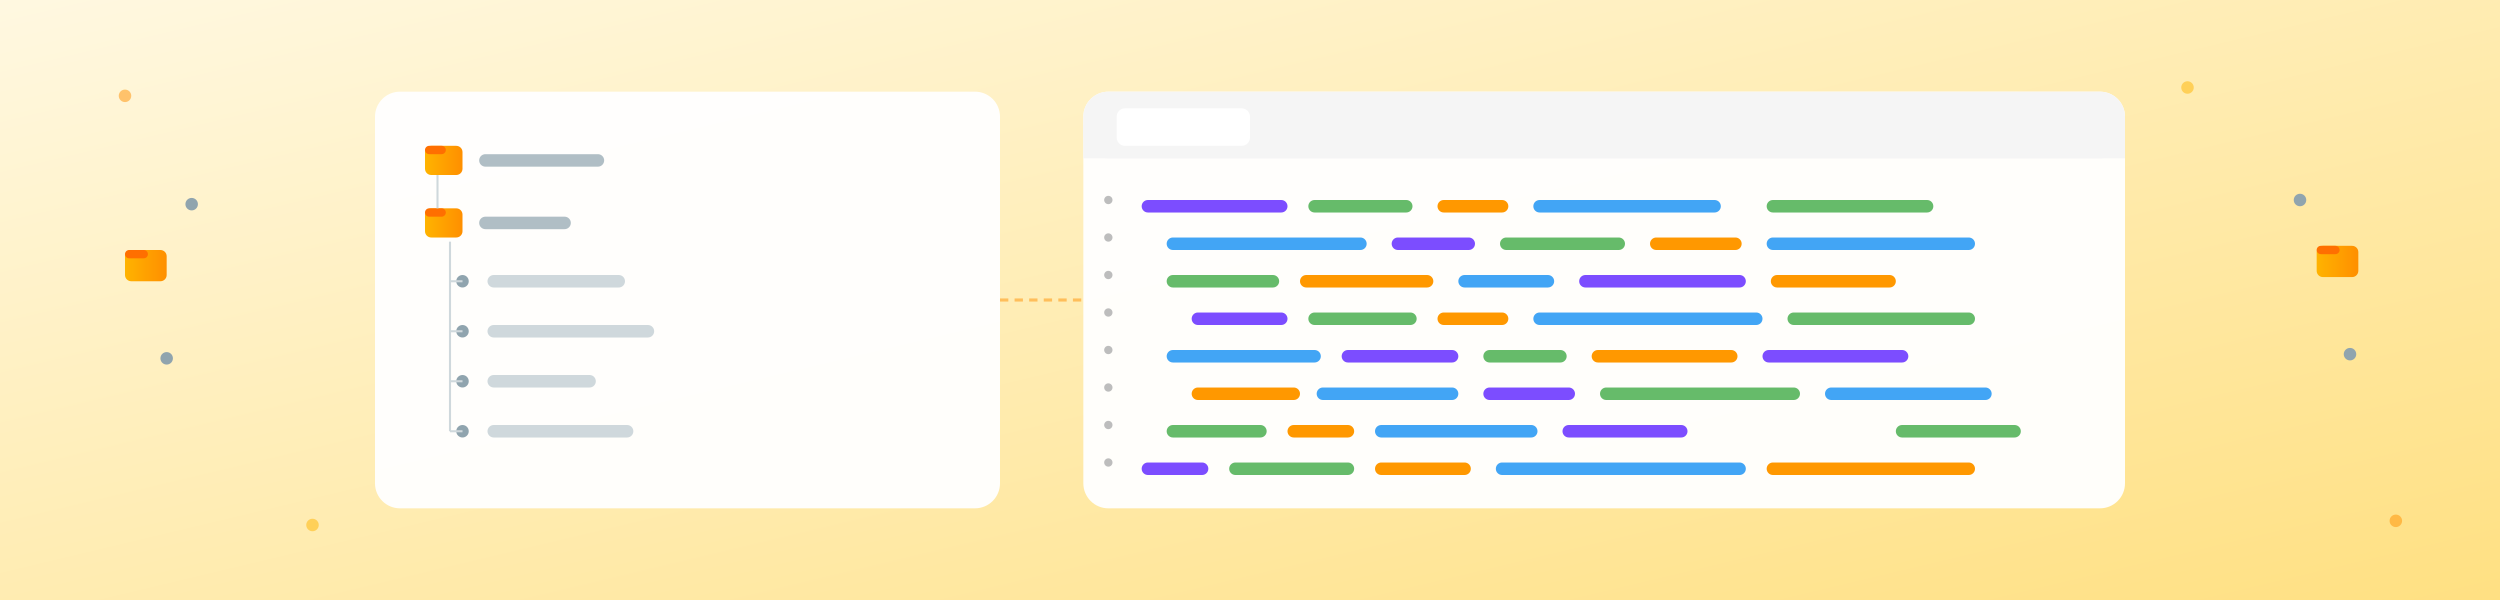
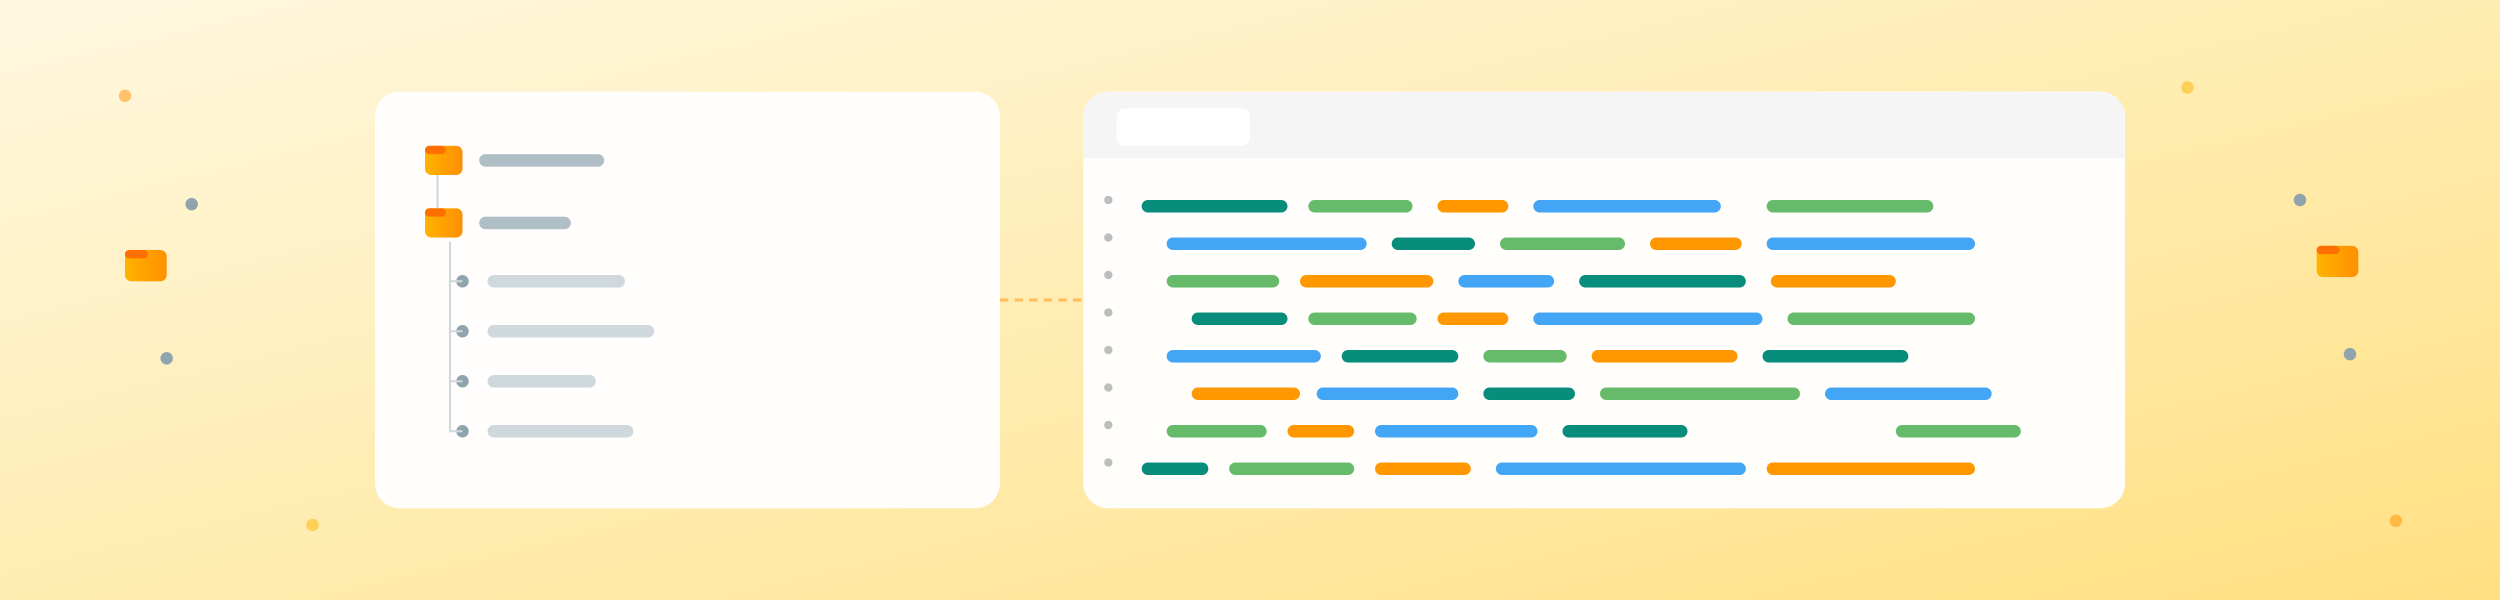
<svg xmlns="http://www.w3.org/2000/svg" viewBox="0 0 1200 288">
  <defs>
    <linearGradient id="b-detail" x1="0%" y1="0%" x2="100%" y2="100%">
      <stop offset="0%" stop-color="#FFF8E1" />
      <stop offset="100%" stop-color="#FFE082" />
    </linearGradient>
    <linearGradient id="f-detail">
      <stop offset="0%" stop-color="#FFB300" />
      <stop offset="100%" stop-color="#FF8F00" />
    </linearGradient>
  </defs>
  <rect width="1200" height="288" fill="url(#b-detail)" />
  <g opacity=".5">
    <circle cx="60" cy="46" r="3" fill="#FF8F00" />
    <circle cx="150" cy="252" r="3" fill="#FFB300" />
    <circle cx="1050" cy="42" r="3" fill="#FFB300" />
    <circle cx="1150" cy="250" r="3" fill="#FF8F00" />
  </g>
  <rect x="60" y="120" width="20" height="15" rx="3" fill="url(#f-detail)" />
  <rect x="60" y="120" width="11" height="4" rx="2" fill="#FF6F00" />
  <circle cx="92" cy="98" r="3" fill="#90A4AE" />
  <circle cx="80" cy="172" r="3" fill="#90A4AE" />
  <rect x="1112" y="118" width="20" height="15" rx="3" fill="url(#f-detail)" />
  <rect x="1112" y="118" width="11" height="4" rx="2" fill="#FF6F00" />
  <circle cx="1104" cy="96" r="3" fill="#90A4AE" />
  <circle cx="1128" cy="170" r="3" fill="#90A4AE" />
  <rect x="180" y="44" width="300" height="200" rx="12" fill="#fff" opacity=".95" />
  <rect x="204" y="70" width="18" height="14" rx="3" fill="url(#f-detail)" />
  <rect x="204" y="70" width="10" height="4" rx="2" fill="#FF6F00" />
  <rect x="230" y="74" width="60" height="6" rx="3" fill="#B0BEC5" />
  <rect x="204" y="100" width="18" height="14" rx="3" fill="url(#f-detail)" />
  <rect x="204" y="100" width="10" height="4" rx="2" fill="#FF6F00" />
  <rect x="230" y="104" width="44" height="6" rx="3" fill="#B0BEC5" />
  <circle cx="222" cy="135" r="3" fill="#90A4AE" />
  <rect x="234" y="132" width="66" height="6" rx="3" fill="#CFD8DC" />
  <circle cx="222" cy="159" r="3" fill="#90A4AE" />
  <rect x="234" y="156" width="80" height="6" rx="3" fill="#CFD8DC" />
  <circle cx="222" cy="183" r="3" fill="#90A4AE" />
  <rect x="234" y="180" width="52" height="6" rx="3" fill="#CFD8DC" />
  <circle cx="222" cy="207" r="3" fill="#90A4AE" />
  <rect x="234" y="204" width="70" height="6" rx="3" fill="#CFD8DC" />
  <path d="M210 84V100M216 116V207M216 135h6M216 159h6M216 183h6M216 207h6" stroke="#CFD8DC" fill="none" />
  <line x1="480" y1="144" x2="520" y2="144" stroke="#FF8F00" stroke-width="1.5" stroke-dasharray="4 3" opacity=".5" />
  <rect x="520" y="44" width="500" height="200" rx="12" fill="#fff" opacity=".95" />
  <rect x="520" y="44" width="500" height="32" rx="12" fill="#F5F5F5" />
  <rect x="520" y="60" width="500" height="16" fill="#F5F5F5" />
  <rect x="536" y="52" width="64" height="18" rx="4" fill="#fff" />
  <g fill="#BDBDBD">
    <circle cx="532" cy="96" r="2" />
    <circle cx="532" cy="114" r="2" />
    <circle cx="532" cy="132" r="2" />
    <circle cx="532" cy="150" r="2" />
    <circle cx="532" cy="168" r="2" />
    <circle cx="532" cy="186" r="2" />
    <circle cx="532" cy="204" r="2" />
    <circle cx="532" cy="222" r="2" />
  </g>
-   <g fill="#7C4DFF">
+   <g fill="#088D7D">
    <rect x="548" y="96" width="70" height="6" rx="3" />
    <rect x="668" y="114" width="40" height="6" rx="3" />
    <rect x="758" y="132" width="80" height="6" rx="3" />
    <rect x="572" y="150" width="46" height="6" rx="3" />
    <rect x="644" y="168" width="56" height="6" rx="3" />
    <rect x="846" y="168" width="70" height="6" rx="3" />
    <rect x="712" y="186" width="44" height="6" rx="3" />
    <rect x="750" y="204" width="60" height="6" rx="3" />
    <rect x="548" y="222" width="32" height="6" rx="3" />
  </g>
  <g fill="#66BB6A">
    <rect x="628" y="96" width="50" height="6" rx="3" />
    <rect x="848" y="96" width="80" height="6" rx="3" />
    <rect x="720" y="114" width="60" height="6" rx="3" />
    <rect x="560" y="132" width="54" height="6" rx="3" />
    <rect x="628" y="150" width="52" height="6" rx="3" />
    <rect x="858" y="150" width="90" height="6" rx="3" />
    <rect x="712" y="168" width="40" height="6" rx="3" />
    <rect x="768" y="186" width="96" height="6" rx="3" />
    <rect x="560" y="204" width="48" height="6" rx="3" />
    <rect x="910" y="204" width="60" height="6" rx="3" />
    <rect x="590" y="222" width="60" height="6" rx="3" />
  </g>
  <g fill="#FF9800">
    <rect x="690" y="96" width="34" height="6" rx="3" />
    <rect x="792" y="114" width="44" height="6" rx="3" />
    <rect x="624" y="132" width="64" height="6" rx="3" />
    <rect x="850" y="132" width="60" height="6" rx="3" />
    <rect x="690" y="150" width="34" height="6" rx="3" />
    <rect x="764" y="168" width="70" height="6" rx="3" />
    <rect x="572" y="186" width="52" height="6" rx="3" />
    <rect x="618" y="204" width="32" height="6" rx="3" />
    <rect x="660" y="222" width="46" height="6" rx="3" />
    <rect x="848" y="222" width="100" height="6" rx="3" />
  </g>
  <g fill="#42A5F5">
    <rect x="736" y="96" width="90" height="6" rx="3" />
    <rect x="560" y="114" width="96" height="6" rx="3" />
    <rect x="848" y="114" width="100" height="6" rx="3" />
    <rect x="700" y="132" width="46" height="6" rx="3" />
    <rect x="736" y="150" width="110" height="6" rx="3" />
    <rect x="560" y="168" width="74" height="6" rx="3" />
    <rect x="632" y="186" width="68" height="6" rx="3" />
    <rect x="876" y="186" width="80" height="6" rx="3" />
    <rect x="660" y="204" width="78" height="6" rx="3" />
    <rect x="718" y="222" width="120" height="6" rx="3" />
  </g>
</svg>
